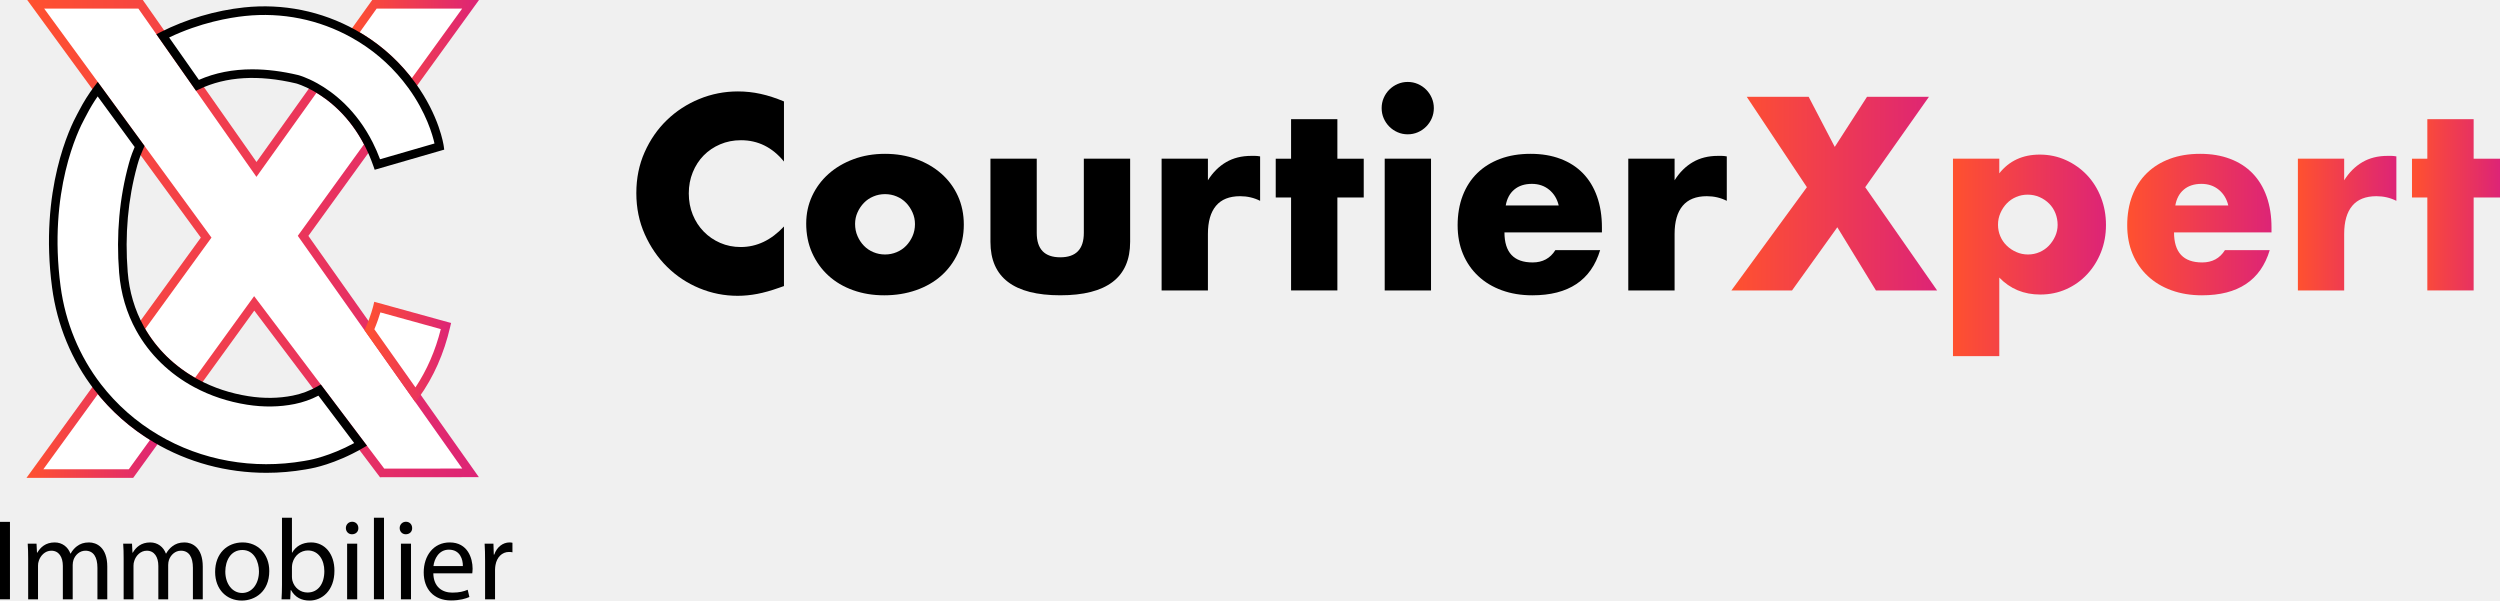
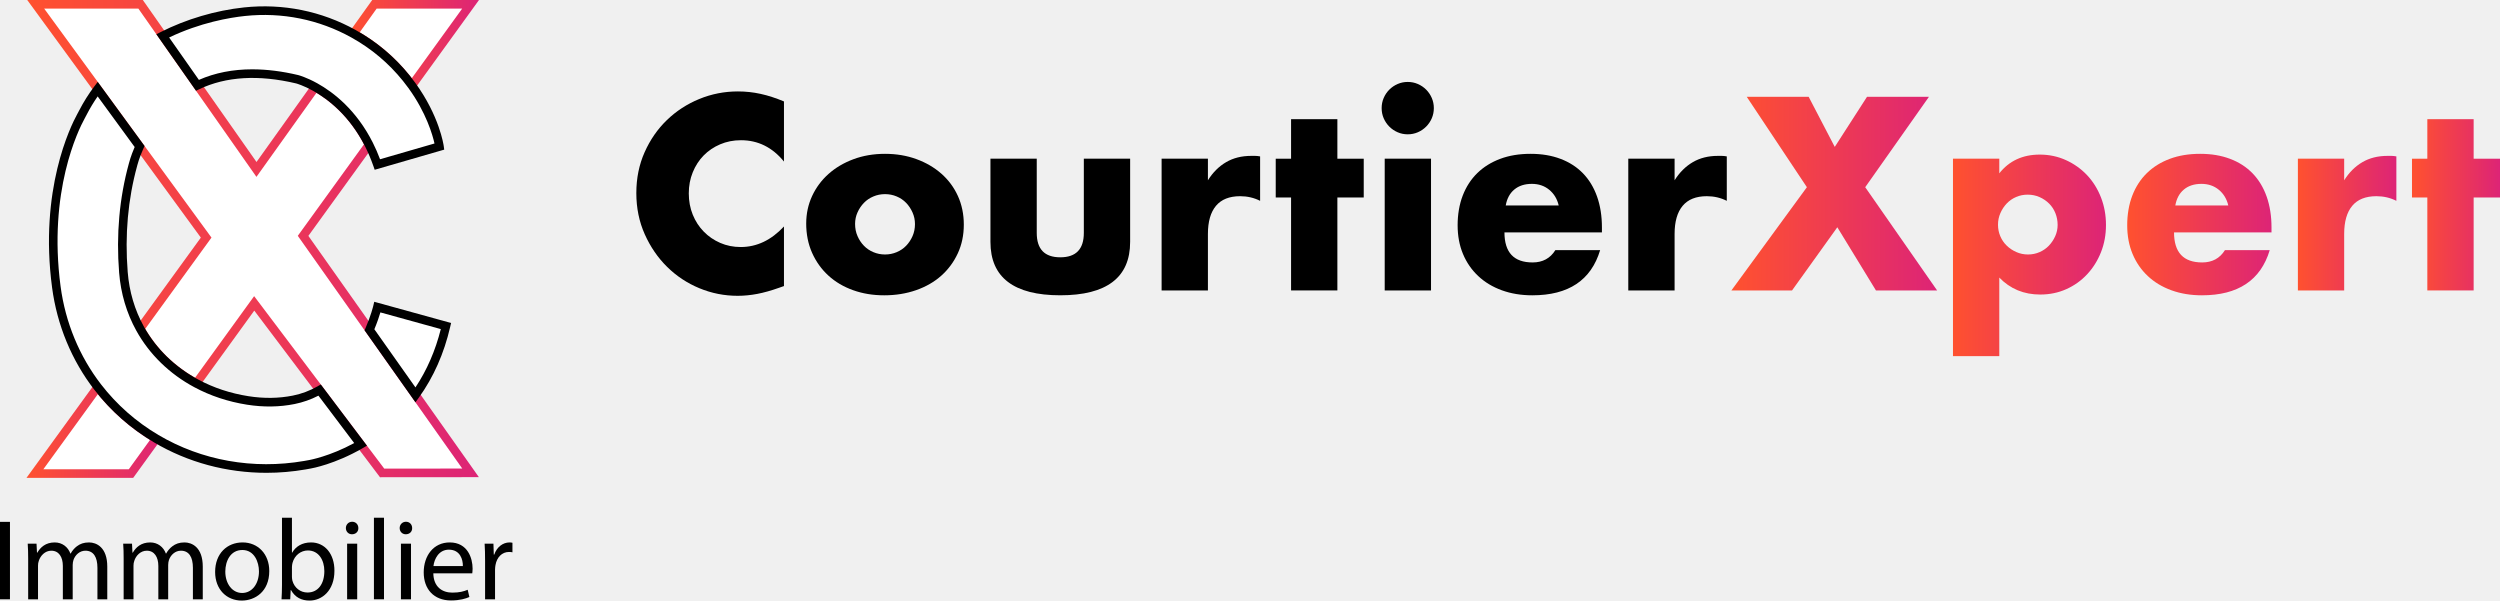
<svg xmlns="http://www.w3.org/2000/svg" width="179" height="43" viewBox="0 0 179 43" fill="none">
  <g clip-path="url(#clip0_2165_2696)">
    <path d="M11.187 31.41L9.378 33.908H2.499L6.994 27.713C8.147 29.206 9.572 30.455 11.187 31.41Z" fill="white" />
    <path d="M9.535 34.216H1.895L6.987 27.2L7.237 27.524C8.362 28.98 9.743 30.198 11.343 31.144L11.634 31.316L9.535 34.216H9.535ZM3.103 33.599H9.222L10.742 31.5C9.313 30.613 8.059 29.513 7.006 28.222L3.103 33.599Z" fill="url(#paint0_linear_2165_2696)" />
    <path d="M33.693 33.856L27.36 33.862L25.819 31.819L22.886 27.931L18.201 21.722L14.054 27.45C12.345 26.533 10.952 25.194 10.031 23.529L14.761 17.013L9.996 10.49L6.992 6.379L2.557 0.308H10.067L11.652 2.567L14.137 6.108L18.363 12.131L22.573 6.236C23.68 6.853 25.273 8.075 26.422 10.36L21.701 16.887L26.454 23.613L29.749 28.275L33.693 33.856Z" fill="white" />
    <path d="M27.207 34.17L18.206 22.239L14.145 27.848L13.909 27.721C12.133 26.769 10.699 25.371 9.762 23.679L9.667 23.507L14.38 17.013L1.95 0H10.226L18.365 11.598L22.482 5.833L22.721 5.967C23.884 6.614 25.518 7.879 26.696 10.221L26.781 10.389L22.079 16.889L34.288 34.164L27.207 34.17ZM18.196 21.204L27.512 33.553L33.098 33.548L21.322 16.885L26.062 10.333C25.042 8.389 23.696 7.267 22.661 6.644L18.361 12.664L9.908 0.617H3.164L15.142 17.012L10.396 23.55C11.233 24.988 12.46 26.19 13.965 27.048L18.196 21.204Z" fill="url(#paint1_linear_2165_2696)" />
    <path d="M33.693 0.308L29.489 6.12C29.364 5.946 29.23 5.771 29.088 5.595C28.028 4.278 26.738 3.208 25.304 2.413L26.807 0.308H33.693Z" fill="white" />
    <path d="M29.49 6.645L29.241 6.301C29.116 6.129 28.984 5.957 28.85 5.789C27.828 4.52 26.585 3.475 25.156 2.683L24.853 2.515L26.65 0H34.296L29.489 6.645H29.49ZM25.753 2.314C27.126 3.122 28.328 4.159 29.328 5.401C29.381 5.467 29.433 5.534 29.485 5.601L33.091 0.617H26.966L25.753 2.315L25.753 2.314Z" fill="url(#paint2_linear_2165_2696)" />
    <path d="M31.465 10.492L27.021 11.778C26.842 11.265 26.64 10.794 26.422 10.36C25.273 8.075 23.68 6.853 22.573 6.236C21.814 5.814 21.283 5.676 21.283 5.676C18.177 4.938 15.856 5.287 14.137 6.108L11.652 2.567C13.678 1.539 15.795 1.02 17.499 0.839C20.238 0.548 22.963 1.114 25.304 2.413C26.738 3.208 28.028 4.278 29.088 5.595C29.23 5.771 29.364 5.946 29.489 6.12C31.185 8.458 31.465 10.492 31.465 10.492Z" fill="white" />
    <path d="M26.827 12.155L26.731 11.88C26.563 11.4 26.367 10.936 26.148 10.499C25.04 8.297 23.512 7.112 22.424 6.506C21.739 6.125 21.247 5.986 21.209 5.975C18.515 5.336 16.181 5.474 14.269 6.386L14.035 6.498L11.195 2.452L11.513 2.291C13.327 1.372 15.441 0.747 17.467 0.532C20.259 0.235 23.021 0.793 25.454 2.143C26.952 2.974 28.256 4.07 29.328 5.401C29.47 5.577 29.608 5.758 29.739 5.938C31.46 8.312 31.758 10.363 31.77 10.45L31.806 10.714L26.828 12.155L26.827 12.155ZM18.07 4.964C19.101 4.964 20.198 5.101 21.355 5.376L21.361 5.378C21.384 5.384 21.938 5.531 22.723 5.967C23.886 6.615 25.519 7.879 26.697 10.222C26.886 10.598 27.059 10.994 27.212 11.402L31.11 10.274C30.974 9.665 30.521 8.066 29.241 6.301C29.116 6.129 28.984 5.957 28.849 5.789C27.827 4.52 26.584 3.475 25.156 2.683C22.834 1.394 20.197 0.862 17.531 1.145C16.451 1.26 14.351 1.611 12.11 2.684L14.241 5.72C15.39 5.215 16.67 4.963 18.07 4.963V4.964Z" fill="black" />
    <path d="M25.819 31.819C23.848 32.962 22.2 33.241 22.2 33.241C22.076 33.264 21.953 33.287 21.83 33.308C17.987 33.974 14.248 33.222 11.187 31.41C9.572 30.455 8.147 29.206 6.994 27.713C5.452 25.717 4.397 23.288 4.034 20.55C3.11 13.603 5.374 9.096 5.789 8.34C5.844 8.241 5.896 8.14 5.949 8.038C6.258 7.442 6.608 6.889 6.992 6.379L9.996 10.49C9.653 11.248 9.527 11.778 9.527 11.778C8.738 14.637 8.665 17.344 8.836 19.495C8.955 20.982 9.372 22.339 10.031 23.529C10.952 25.194 12.345 26.533 14.054 27.45C15.162 28.044 16.402 28.46 17.733 28.671C18.819 28.843 19.934 28.846 21.031 28.626C21.72 28.488 22.336 28.245 22.886 27.931L25.819 31.819Z" fill="white" />
    <path d="M19.08 33.854C16.237 33.854 13.453 33.11 11.031 31.676C9.363 30.69 7.924 29.42 6.752 27.902C5.131 25.806 4.086 23.278 3.729 20.591C2.798 13.588 5.057 9.034 5.519 8.192C5.577 8.086 5.633 7.979 5.676 7.897C5.984 7.301 6.345 6.728 6.747 6.194L6.996 5.863L10.35 10.453L10.275 10.618C9.951 11.335 9.828 11.845 9.826 11.85L9.824 11.861C9.161 14.261 8.932 16.821 9.143 19.471C9.255 20.88 9.644 22.195 10.3 23.38C11.179 24.968 12.527 26.281 14.198 27.178C15.288 27.763 16.493 28.163 17.781 28.366C18.886 28.541 19.959 28.527 20.97 28.324C21.589 28.2 22.183 27.977 22.734 27.663L22.968 27.529L26.273 31.911L25.972 32.086C23.976 33.243 22.32 33.533 22.251 33.545C22.13 33.568 22.005 33.59 21.881 33.612C20.948 33.773 20.01 33.854 19.079 33.854H19.08ZM6.993 6.902C6.709 7.31 6.45 7.739 6.222 8.18C6.178 8.265 6.12 8.377 6.058 8.489C5.612 9.301 3.433 13.697 4.338 20.509C4.681 23.088 5.683 25.513 7.237 27.524C8.362 28.98 9.743 30.198 11.343 31.144C14.434 32.974 18.14 33.634 21.778 33.004C21.899 32.983 22.021 32.961 22.144 32.938C22.163 32.934 23.602 32.68 25.361 31.723L22.8 28.329C22.259 28.608 21.686 28.809 21.091 28.929C20.008 29.147 18.862 29.162 17.685 28.976C16.329 28.761 15.059 28.34 13.908 27.721C12.133 26.769 10.699 25.371 9.762 23.679C9.063 22.416 8.649 21.017 8.529 19.519C8.313 16.799 8.548 14.168 9.229 11.7C9.244 11.639 9.36 11.181 9.642 10.527L6.993 6.902L6.993 6.902Z" fill="black" />
    <path d="M31.931 23.345C31.464 25.365 30.678 26.982 29.749 28.275L26.454 23.613C26.859 22.676 27.021 21.989 27.021 21.989L31.931 23.345Z" fill="white" />
-     <path d="M29.747 28.805L26.103 23.649L26.172 23.49C26.56 22.593 26.72 21.925 26.722 21.919L26.796 21.608L27.103 21.692L32.298 23.126L32.231 23.415C31.794 25.307 31.042 27.003 29.999 28.455L29.747 28.805H29.747ZM26.804 23.575L29.746 27.738C30.564 26.509 31.174 25.108 31.562 23.563L27.236 22.368C27.157 22.637 27.018 23.062 26.804 23.575Z" fill="url(#paint3_linear_2165_2696)" />
+     <path d="M29.747 28.805L26.103 23.649L26.172 23.49C26.56 22.593 26.72 21.925 26.722 21.919L26.796 21.608L27.103 21.692L32.298 23.126L32.231 23.415C31.794 25.307 31.042 27.003 29.999 28.455L29.747 28.805H29.747ZM26.804 23.575L29.746 27.738C30.564 26.509 31.174 25.108 31.562 23.563L27.236 22.368C27.157 22.637 27.018 23.062 26.804 23.575Z" fill="black" />
    <path d="M0.713 37.365V42.91H0V37.365H0.713Z" fill="black" />
    <path d="M2.017 40.006C2.017 39.594 2.008 39.257 1.984 38.928H2.615L2.648 39.57H2.672C2.894 39.191 3.263 38.838 3.918 38.838C4.459 38.838 4.869 39.167 5.041 39.636H5.058C5.181 39.413 5.336 39.241 5.5 39.117C5.738 38.936 6 38.838 6.378 38.838C6.902 38.838 7.681 39.183 7.681 40.565V42.91H6.976V40.656C6.976 39.891 6.697 39.43 6.115 39.43C5.705 39.43 5.386 39.734 5.263 40.088C5.23 40.187 5.205 40.318 5.205 40.45V42.91H4.5V40.524C4.5 39.891 4.222 39.43 3.672 39.43C3.222 39.43 2.894 39.792 2.779 40.154C2.738 40.261 2.722 40.384 2.722 40.508V42.91H2.017V40.006Z" fill="black" />
    <path d="M8.853 40.006C8.853 39.594 8.845 39.257 8.82 38.928H9.452L9.484 39.57H9.509C9.73 39.191 10.099 38.838 10.755 38.838C11.296 38.838 11.706 39.167 11.878 39.636H11.894C12.017 39.413 12.173 39.241 12.337 39.117C12.575 38.936 12.837 38.838 13.214 38.838C13.739 38.838 14.518 39.183 14.518 40.565V42.91H13.812V40.656C13.812 39.891 13.534 39.43 12.952 39.43C12.542 39.43 12.222 39.734 12.099 40.088C12.066 40.187 12.042 40.318 12.042 40.45V42.91H11.337V40.524C11.337 39.891 11.058 39.43 10.509 39.43C10.058 39.43 9.73 39.792 9.616 40.154C9.575 40.261 9.558 40.384 9.558 40.508V42.91H8.853V40.006Z" fill="black" />
    <path d="M19.28 40.886C19.28 42.358 18.264 43 17.305 43C16.231 43 15.403 42.21 15.403 40.952C15.403 39.619 16.272 38.838 17.37 38.838C18.469 38.838 19.28 39.668 19.28 40.886ZM16.132 40.927C16.132 41.799 16.632 42.457 17.337 42.457C18.042 42.457 18.542 41.807 18.542 40.911C18.542 40.236 18.206 39.38 17.354 39.38C16.501 39.38 16.132 40.17 16.132 40.927Z" fill="black" />
    <path d="M20.157 42.91C20.174 42.638 20.19 42.235 20.19 41.881V37.069H20.903V39.57H20.92C21.174 39.126 21.633 38.838 22.272 38.838C23.256 38.838 23.953 39.66 23.945 40.869C23.945 42.293 23.051 43 22.166 43C21.592 43 21.133 42.778 20.838 42.251H20.813L20.78 42.91H20.157ZM20.903 41.314C20.903 41.404 20.92 41.495 20.936 41.577C21.075 42.079 21.494 42.424 22.018 42.424C22.772 42.424 23.223 41.807 23.223 40.894C23.223 40.096 22.813 39.413 22.043 39.413C21.551 39.413 21.092 39.751 20.944 40.302C20.928 40.384 20.903 40.483 20.903 40.598V41.314Z" fill="black" />
    <path d="M25.658 37.809C25.666 38.056 25.486 38.254 25.199 38.254C24.945 38.254 24.764 38.056 24.764 37.809C24.764 37.562 24.953 37.357 25.215 37.357C25.477 37.357 25.658 37.554 25.658 37.809ZM24.854 42.91V38.928H25.576V42.91H24.854Z" fill="black" />
    <path d="M26.773 37.069H27.494V42.91H26.773V37.069Z" fill="black" />
    <path d="M29.51 37.809C29.518 38.056 29.338 38.254 29.051 38.254C28.797 38.254 28.616 38.056 28.616 37.809C28.616 37.562 28.805 37.357 29.067 37.357C29.33 37.357 29.51 37.554 29.51 37.809ZM28.707 42.91V38.928H29.428V42.91H28.707Z" fill="black" />
    <path d="M31.026 41.05C31.043 42.029 31.666 42.432 32.387 42.432C32.904 42.432 33.215 42.342 33.486 42.227L33.609 42.745C33.355 42.86 32.92 42.992 32.289 42.992C31.067 42.992 30.338 42.186 30.338 40.985C30.338 39.784 31.043 38.838 32.199 38.838C33.494 38.838 33.838 39.981 33.838 40.713C33.838 40.861 33.822 40.976 33.814 41.05H31.026ZM33.141 40.532C33.15 40.072 32.953 39.356 32.141 39.356C31.412 39.356 31.092 40.03 31.035 40.532H33.141Z" fill="black" />
    <path d="M34.732 40.17C34.732 39.701 34.724 39.298 34.699 38.928H35.33L35.355 39.71H35.388C35.568 39.175 36.002 38.838 36.486 38.838C36.568 38.838 36.625 38.846 36.691 38.862V39.545C36.617 39.529 36.543 39.52 36.445 39.52C35.937 39.52 35.576 39.907 35.478 40.45C35.461 40.549 35.445 40.664 35.445 40.787V42.91H34.732V40.17Z" fill="black" />
    <path d="M56.131 11.566C55.301 10.549 54.275 10.04 53.054 10.04C52.516 10.04 52.019 10.138 51.561 10.334C51.103 10.53 50.709 10.797 50.379 11.134C50.05 11.471 49.79 11.872 49.601 12.338C49.411 12.803 49.317 13.306 49.317 13.845C49.317 14.384 49.411 14.905 49.601 15.371C49.79 15.837 50.053 16.241 50.389 16.584C50.724 16.928 51.118 17.197 51.57 17.393C52.022 17.59 52.51 17.687 53.036 17.687C54.184 17.687 55.216 17.197 56.132 16.216V20.482L55.766 20.61C55.216 20.806 54.703 20.95 54.227 21.042C53.75 21.133 53.28 21.18 52.816 21.18C51.864 21.18 50.95 20.999 50.077 20.637C49.204 20.276 48.435 19.767 47.769 19.111C47.103 18.456 46.569 17.677 46.166 16.777C45.763 15.876 45.561 14.892 45.561 13.826C45.561 12.76 45.76 11.782 46.157 10.894C46.553 10.005 47.085 9.239 47.751 8.596C48.416 7.953 49.189 7.45 50.068 7.088C50.947 6.727 51.869 6.546 52.834 6.546C53.384 6.546 53.924 6.604 54.456 6.721C54.987 6.837 55.546 7.018 56.132 7.263V11.565L56.131 11.566Z" fill="black" />
    <path d="M57.725 15.996C57.725 15.297 57.866 14.645 58.146 14.038C58.427 13.432 58.818 12.905 59.319 12.457C59.819 12.01 60.414 11.658 61.105 11.4C61.794 11.143 62.549 11.014 63.367 11.014C64.185 11.014 64.921 11.14 65.611 11.391C66.301 11.643 66.9 11.992 67.406 12.439C67.913 12.887 68.307 13.419 68.588 14.038C68.868 14.657 69.009 15.341 69.009 16.088C69.009 16.836 68.865 17.519 68.579 18.138C68.292 18.757 67.898 19.29 67.397 19.738C66.896 20.185 66.295 20.531 65.593 20.776C64.89 21.021 64.13 21.144 63.312 21.144C62.494 21.144 61.76 21.021 61.077 20.776C60.393 20.531 59.804 20.182 59.309 19.728C58.815 19.275 58.427 18.732 58.145 18.101C57.864 17.47 57.724 16.768 57.724 15.996H57.725ZM61.224 16.033C61.224 16.352 61.282 16.643 61.399 16.906C61.514 17.17 61.667 17.4 61.857 17.596C62.046 17.792 62.272 17.945 62.535 18.055C62.797 18.166 63.075 18.221 63.368 18.221C63.661 18.221 63.939 18.166 64.202 18.055C64.464 17.945 64.69 17.792 64.879 17.596C65.069 17.4 65.221 17.17 65.338 16.906C65.453 16.643 65.512 16.358 65.512 16.051C65.512 15.745 65.454 15.479 65.338 15.215C65.221 14.951 65.069 14.722 64.879 14.525C64.69 14.329 64.464 14.176 64.202 14.066C63.939 13.955 63.661 13.9 63.368 13.9C63.075 13.9 62.797 13.955 62.535 14.066C62.272 14.176 62.046 14.329 61.857 14.525C61.667 14.722 61.514 14.948 61.399 15.206C61.282 15.463 61.224 15.739 61.224 16.033V16.033Z" fill="black" />
    <path d="M74.231 11.363V16.676C74.231 17.841 74.793 18.423 75.917 18.423C77.041 18.423 77.602 17.841 77.602 16.676V11.363H80.918V17.32C80.918 18.594 80.5 19.55 79.663 20.187C78.827 20.824 77.578 21.143 75.917 21.143C74.257 21.143 73.007 20.824 72.171 20.187C71.334 19.55 70.916 18.594 70.916 17.32V11.363H74.232H74.231Z" fill="black" />
    <path d="M83.171 11.363H86.487V12.908C86.841 12.344 87.275 11.912 87.788 11.612C88.301 11.311 88.899 11.161 89.583 11.161H89.867C89.971 11.161 90.09 11.174 90.224 11.198V14.379C89.785 14.158 89.308 14.048 88.795 14.048C88.026 14.048 87.449 14.277 87.064 14.737C86.679 15.197 86.487 15.868 86.487 16.75V20.795H83.171V11.363Z" fill="black" />
    <path d="M95.756 14.14V20.795H92.441V14.14H91.342V11.364H92.441V8.533H95.756V11.364H97.643V14.14H95.756Z" fill="black" />
    <path d="M98.926 7.742C98.926 7.484 98.974 7.243 99.072 7.016C99.17 6.789 99.304 6.59 99.475 6.418C99.647 6.247 99.845 6.112 100.071 6.014C100.297 5.916 100.538 5.867 100.794 5.867C101.05 5.867 101.292 5.916 101.518 6.014C101.744 6.112 101.942 6.247 102.113 6.418C102.284 6.59 102.418 6.789 102.516 7.016C102.614 7.243 102.663 7.485 102.663 7.742C102.663 7.999 102.613 8.242 102.516 8.468C102.418 8.694 102.284 8.894 102.113 9.065C101.942 9.237 101.744 9.372 101.518 9.47C101.292 9.568 101.05 9.617 100.794 9.617C100.538 9.617 100.296 9.568 100.071 9.47C99.845 9.372 99.646 9.237 99.475 9.065C99.304 8.893 99.17 8.694 99.072 8.468C98.974 8.241 98.926 7.999 98.926 7.742ZM102.461 11.363V20.795H99.145V11.363H102.461Z" fill="black" />
    <path d="M107.719 16.64C107.719 18.074 108.391 18.791 109.734 18.791C110.454 18.791 110.998 18.497 111.364 17.909H114.57C113.923 20.066 112.305 21.144 109.715 21.144C108.921 21.144 108.195 21.025 107.535 20.786C106.876 20.547 106.311 20.207 105.841 19.765C105.37 19.324 105.007 18.797 104.75 18.184C104.494 17.572 104.366 16.886 104.366 16.125C104.366 15.365 104.488 14.633 104.732 14.002C104.976 13.37 105.324 12.834 105.776 12.393C106.228 11.952 106.775 11.612 107.416 11.373C108.057 11.133 108.78 11.014 109.586 11.014C110.392 11.014 111.095 11.133 111.73 11.373C112.365 11.612 112.902 11.958 113.342 12.411C113.782 12.865 114.117 13.419 114.35 14.075C114.582 14.731 114.698 15.469 114.698 16.29V16.639H107.718L107.719 16.64ZM111.603 14.709C111.493 14.243 111.267 13.87 110.925 13.588C110.583 13.306 110.168 13.165 109.68 13.165C109.167 13.165 108.748 13.301 108.425 13.57C108.101 13.84 107.897 14.22 107.811 14.71H111.603L111.603 14.709Z" fill="black" />
    <path d="M116.585 11.363H119.901V12.908C120.255 12.344 120.689 11.912 121.202 11.612C121.715 11.311 122.313 11.161 122.997 11.161H123.281C123.385 11.161 123.504 11.174 123.638 11.198V14.379C123.199 14.158 122.722 14.048 122.209 14.048C121.44 14.048 120.863 14.277 120.478 14.737C120.093 15.197 119.901 15.868 119.901 16.75V20.795H116.585V11.363Z" fill="black" />
    <path d="M129.373 13.404L125.068 6.933H129.501L131.369 10.518L133.677 6.933H138.111L133.549 13.404L138.697 20.795H134.318L131.552 16.272L128.31 20.795H123.968L129.372 13.404H129.373Z" fill="url(#paint4_linear_2165_2696)" />
    <path d="M143.149 25.501H139.833V11.363H143.149V12.411C143.857 11.517 144.822 11.069 146.044 11.069C146.715 11.069 147.341 11.201 147.921 11.465C148.501 11.728 149.005 12.087 149.433 12.54C149.86 12.994 150.193 13.527 150.431 14.14C150.669 14.752 150.788 15.408 150.788 16.107C150.788 16.805 150.669 17.455 150.431 18.055C150.193 18.656 149.864 19.183 149.442 19.636C149.021 20.09 148.523 20.445 147.949 20.703C147.375 20.96 146.752 21.089 146.08 21.089C144.908 21.089 143.931 20.684 143.149 19.875V25.501H143.149ZM147.326 16.107C147.326 15.813 147.274 15.534 147.17 15.27C147.066 15.007 146.917 14.777 146.721 14.581C146.526 14.385 146.297 14.229 146.034 14.112C145.772 13.996 145.488 13.937 145.182 13.937C144.877 13.937 144.615 13.992 144.358 14.103C144.101 14.213 143.878 14.366 143.689 14.562C143.5 14.759 143.347 14.989 143.231 15.252C143.115 15.515 143.057 15.794 143.057 16.088C143.057 16.382 143.112 16.658 143.222 16.916C143.332 17.173 143.484 17.397 143.68 17.586C143.875 17.777 144.104 17.93 144.367 18.046C144.63 18.163 144.908 18.221 145.201 18.221C145.494 18.221 145.768 18.166 146.025 18.055C146.282 17.945 146.504 17.792 146.694 17.596C146.883 17.4 147.035 17.173 147.152 16.916C147.268 16.658 147.326 16.389 147.326 16.107Z" fill="url(#paint5_linear_2165_2696)" />
    <path d="M155.661 16.64C155.661 18.074 156.333 18.791 157.676 18.791C158.396 18.791 158.94 18.497 159.306 17.909H162.513C161.865 20.066 160.247 21.144 157.658 21.144C156.864 21.144 156.137 21.025 155.478 20.786C154.818 20.547 154.253 20.207 153.783 19.765C153.313 19.324 152.949 18.797 152.693 18.184C152.436 17.572 152.308 16.886 152.308 16.125C152.308 15.365 152.43 14.633 152.674 14.002C152.919 13.37 153.266 12.834 153.718 12.393C154.17 11.952 154.717 11.612 155.358 11.373C155.999 11.133 156.723 11.014 157.529 11.014C158.334 11.014 159.037 11.133 159.672 11.373C160.307 11.612 160.844 11.958 161.284 12.411C161.724 12.865 162.06 13.419 162.292 14.075C162.524 14.731 162.64 15.469 162.64 16.29V16.639H155.66L155.661 16.64ZM159.545 14.709C159.435 14.243 159.209 13.87 158.867 13.588C158.525 13.306 158.11 13.165 157.622 13.165C157.109 13.165 156.69 13.301 156.367 13.57C156.043 13.84 155.839 14.22 155.753 14.71H159.546L159.545 14.709Z" fill="url(#paint6_linear_2165_2696)" />
    <path d="M164.528 11.363H167.843V12.908C168.197 12.344 168.631 11.912 169.144 11.612C169.657 11.311 170.255 11.161 170.939 11.161H171.223C171.327 11.161 171.446 11.174 171.58 11.198V14.379C171.141 14.158 170.664 14.048 170.151 14.048C169.382 14.048 168.805 14.277 168.42 14.737C168.036 15.197 167.843 15.868 167.843 16.75V20.795H164.528V11.363Z" fill="url(#paint7_linear_2165_2696)" />
    <path d="M177.113 14.14V20.795H173.797V14.14H172.698V11.364H173.797V8.533H177.113V11.364H179V14.14H177.113Z" fill="url(#paint8_linear_2165_2696)" />
  </g>
  <defs>
    <linearGradient id="paint0_linear_2165_2696" x1="1.895" y1="30.708" x2="11.635" y2="30.708" gradientUnits="userSpaceOnUse">
      <stop stop-color="#FF512F" />
      <stop offset="1" stop-color="#DD2476" />
    </linearGradient>
    <linearGradient id="paint1_linear_2165_2696" x1="1.95" y1="17.085" x2="34.288" y2="17.085" gradientUnits="userSpaceOnUse">
      <stop stop-color="#FF512F" />
      <stop offset="1" stop-color="#DD2476" />
    </linearGradient>
    <linearGradient id="paint2_linear_2165_2696" x1="24.853" y1="3.322" x2="34.296" y2="3.322" gradientUnits="userSpaceOnUse">
      <stop stop-color="#FF512F" />
      <stop offset="1" stop-color="#DD2476" />
    </linearGradient>
    <linearGradient id="paint3_linear_2165_2696" x1="26.103" y1="25.206" x2="32.298" y2="25.206" gradientUnits="userSpaceOnUse">
      <stop stop-color="#FF512F" />
      <stop offset="1" stop-color="#DD2476" />
    </linearGradient>
    <linearGradient id="paint4_linear_2165_2696" x1="123.968" y1="13.864" x2="138.697" y2="13.864" gradientUnits="userSpaceOnUse">
      <stop stop-color="#FF512F" />
      <stop offset="1" stop-color="#DD2476" />
    </linearGradient>
    <linearGradient id="paint5_linear_2165_2696" x1="139.833" y1="18.285" x2="150.788" y2="18.285" gradientUnits="userSpaceOnUse">
      <stop stop-color="#FF512F" />
      <stop offset="1" stop-color="#DD2476" />
    </linearGradient>
    <linearGradient id="paint6_linear_2165_2696" x1="152.308" y1="16.079" x2="162.641" y2="16.079" gradientUnits="userSpaceOnUse">
      <stop stop-color="#FF512F" />
      <stop offset="1" stop-color="#DD2476" />
    </linearGradient>
    <linearGradient id="paint7_linear_2165_2696" x1="164.528" y1="15.978" x2="171.58" y2="15.978" gradientUnits="userSpaceOnUse">
      <stop stop-color="#FF512F" />
      <stop offset="1" stop-color="#DD2476" />
    </linearGradient>
    <linearGradient id="paint8_linear_2165_2696" x1="172.698" y1="14.664" x2="179" y2="14.664" gradientUnits="userSpaceOnUse">
      <stop stop-color="#FF512F" />
      <stop offset="1" stop-color="#DD2476" />
    </linearGradient>
    <clipPath id="clip0_2165_2696">
      <rect width="179" height="43" fill="white" />
    </clipPath>
  </defs>
</svg>
